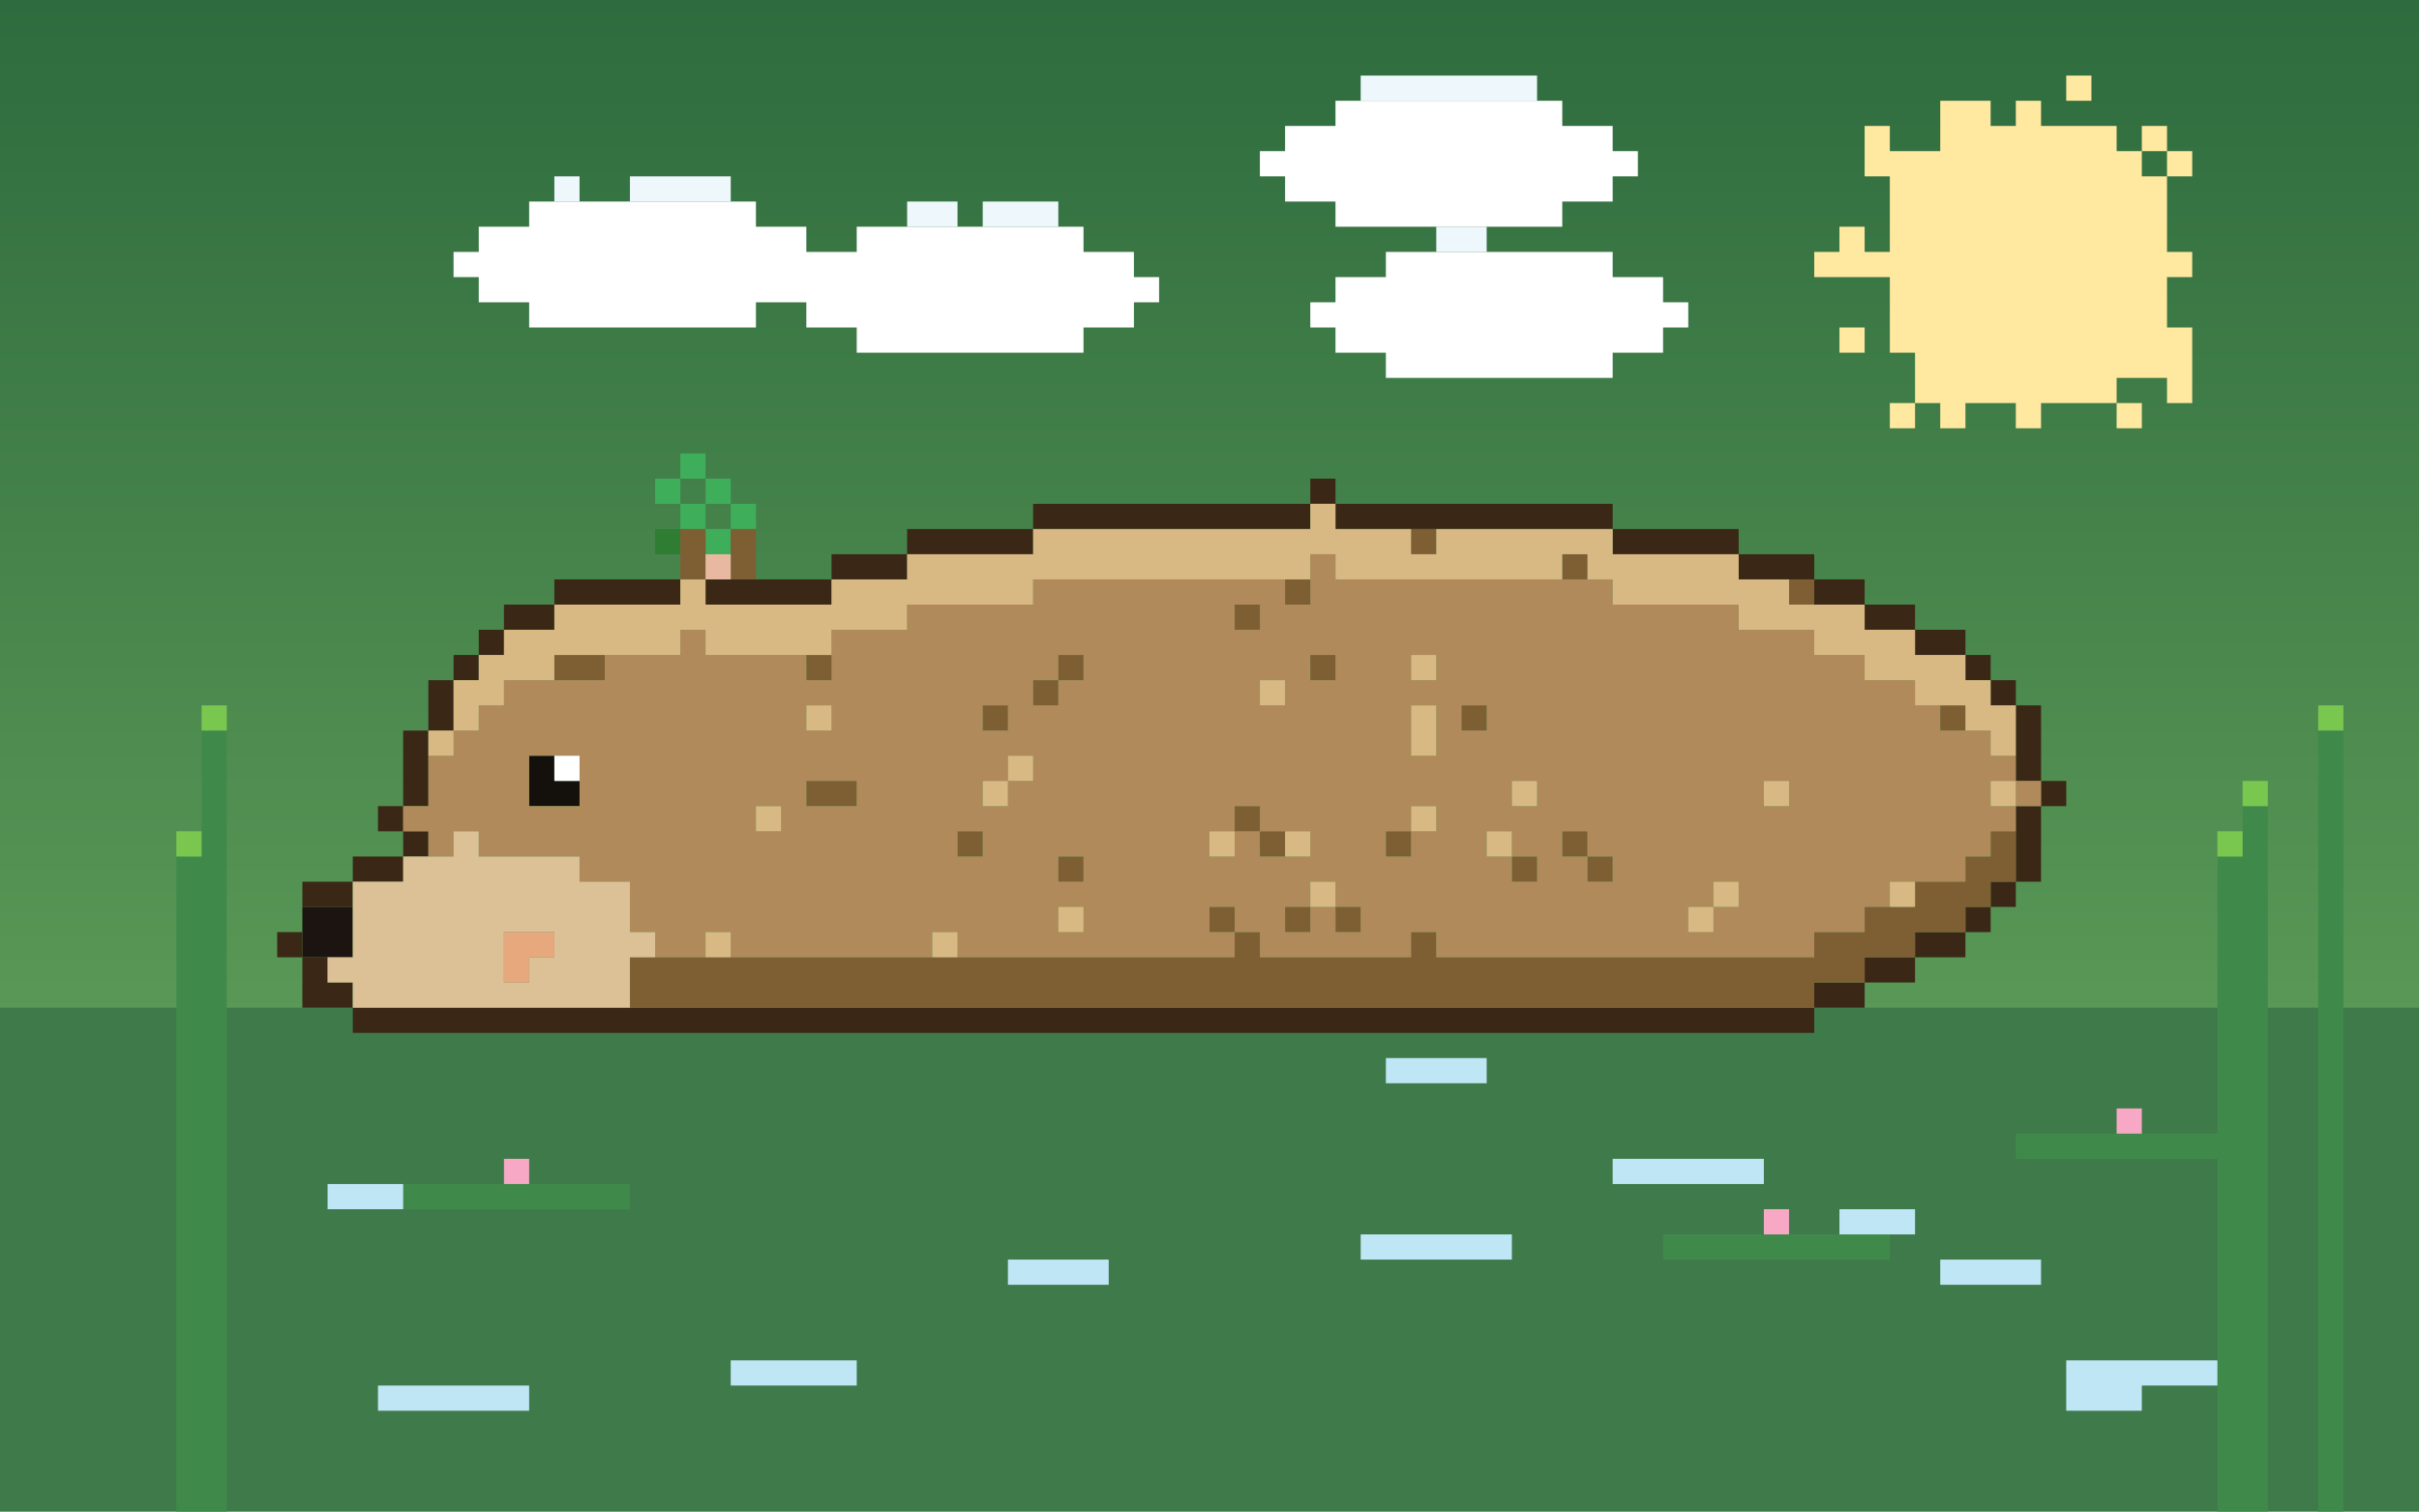
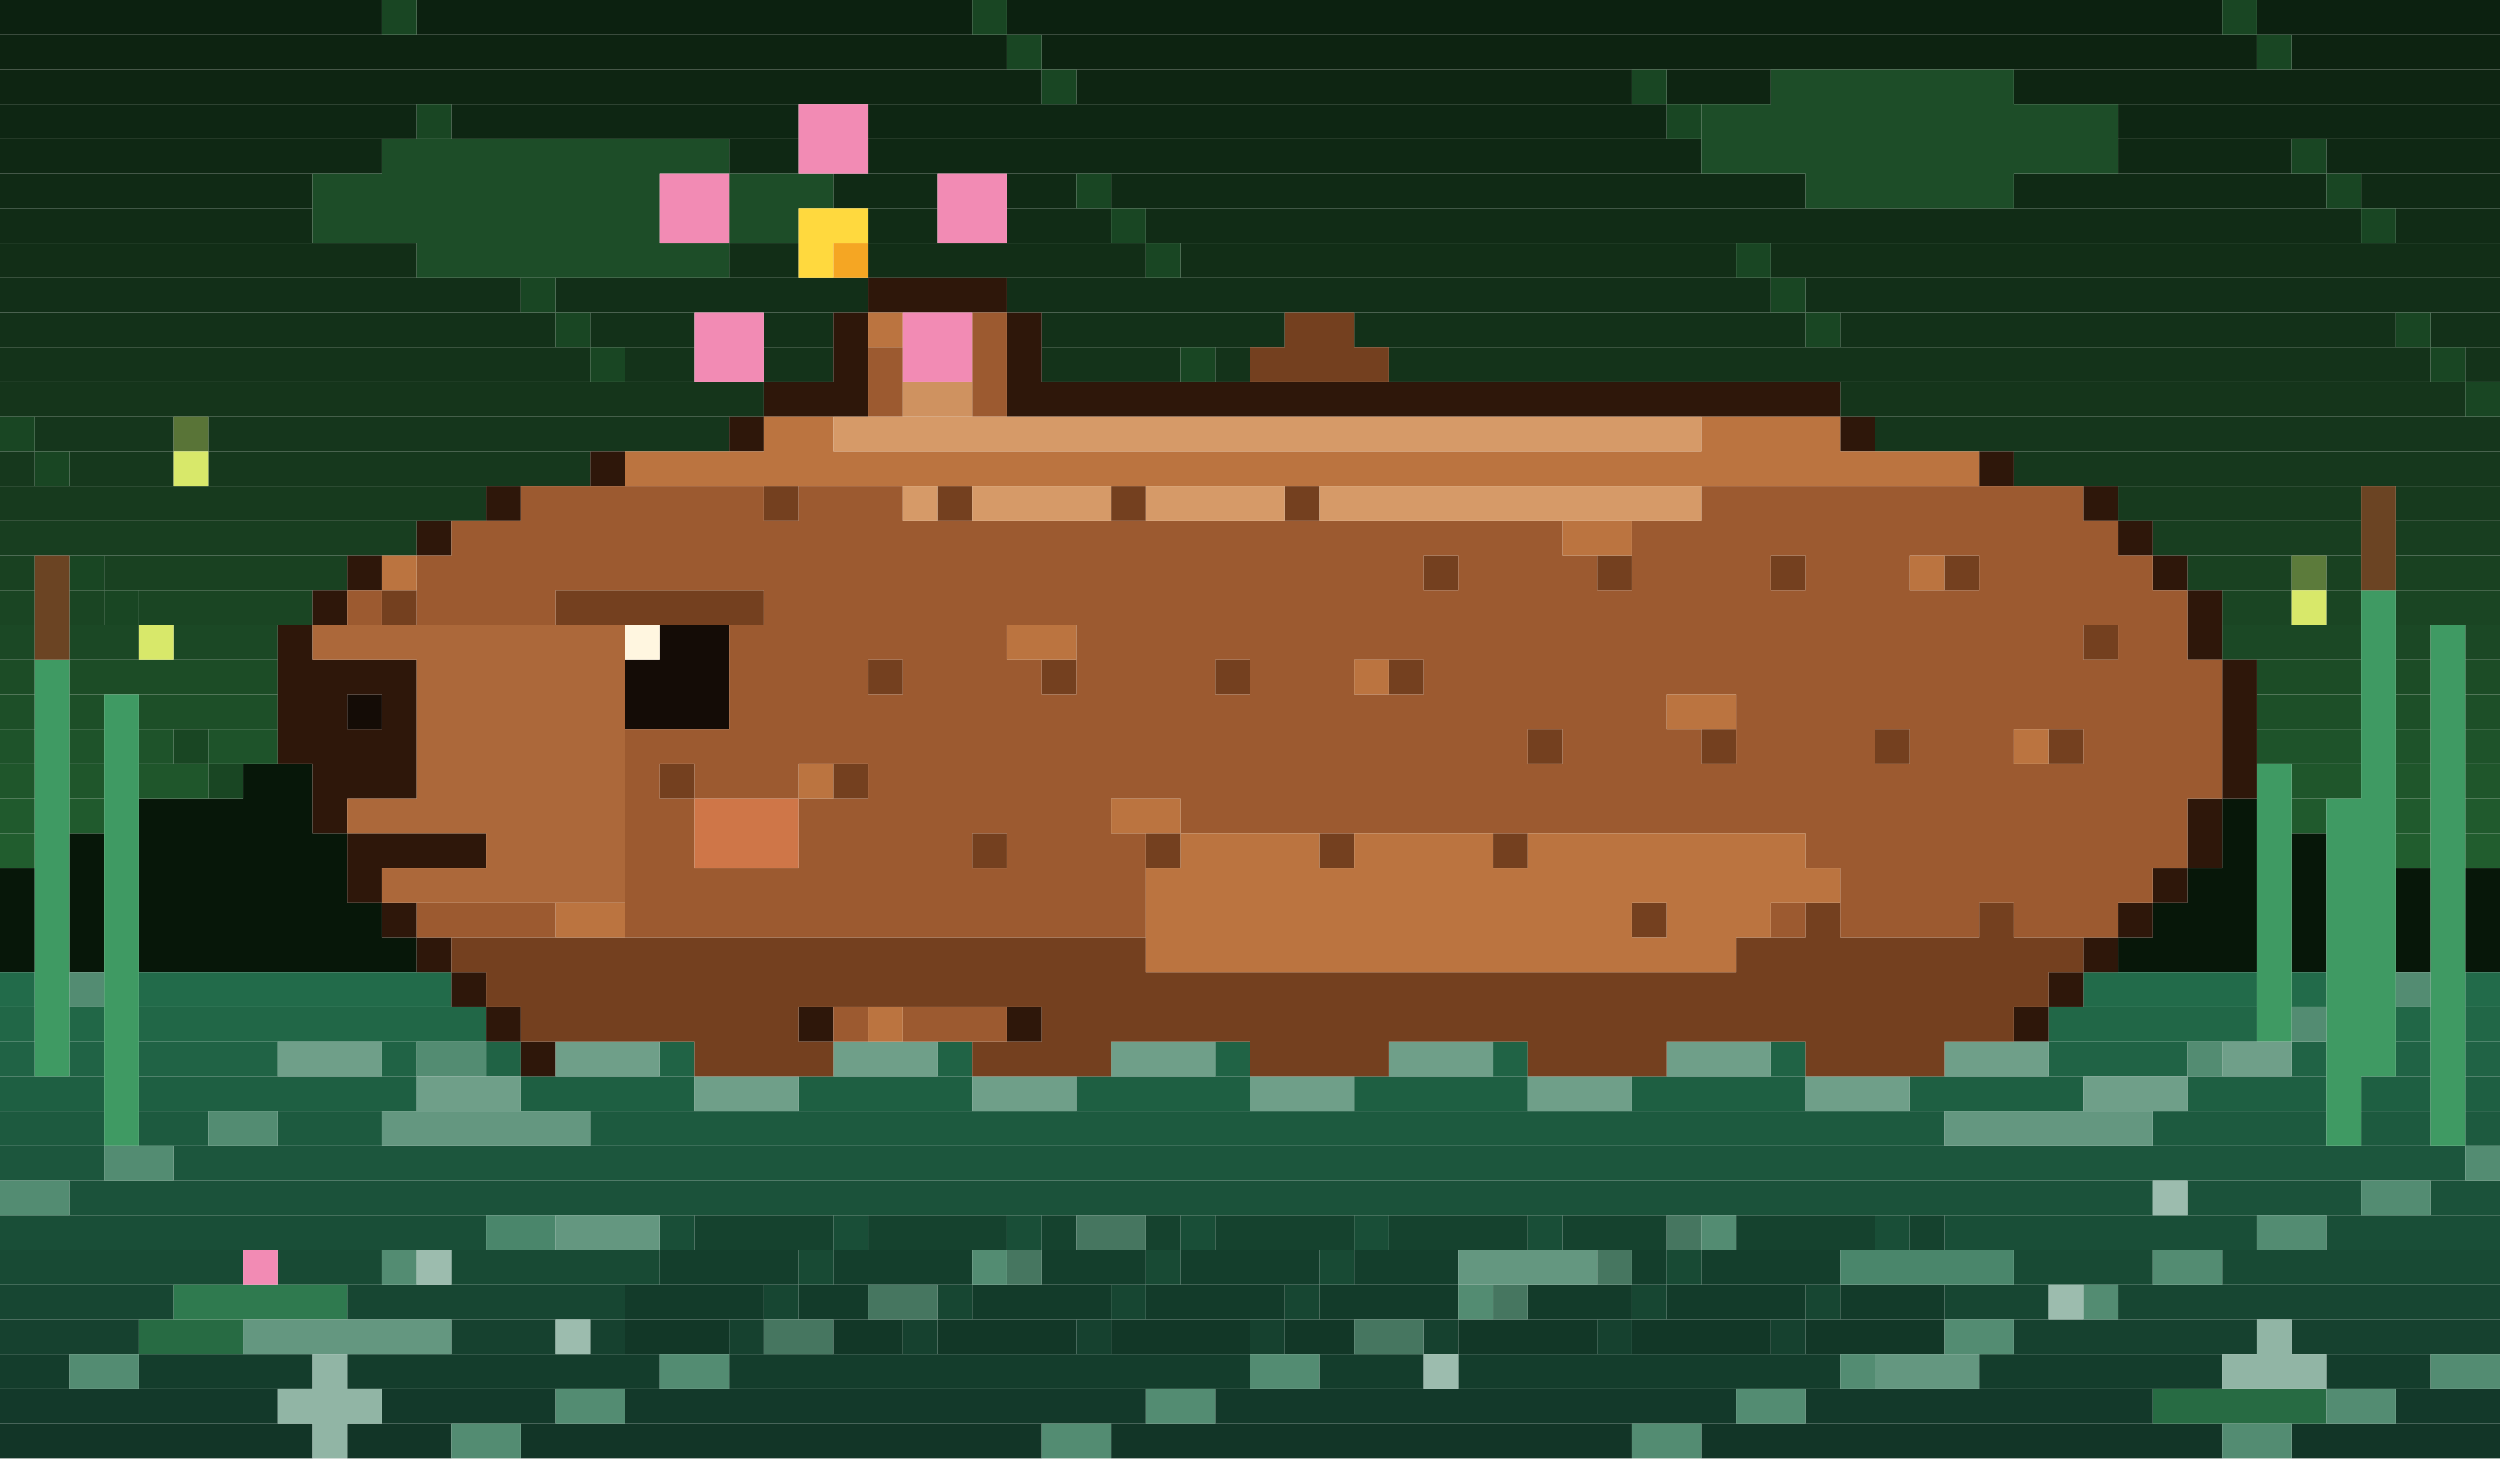
- <svg xmlns="http://www.w3.org/2000/svg" viewBox="0 0 480 300">
-   <defs>
-     <linearGradient id="g" x1="0" y1="0" x2="0" y2="1">
-       <stop offset="0" stop-color="#2e6b3e" />
-       <stop offset="1" stop-color="#6fae62" />
-     </linearGradient>
-   </defs>
-   <rect width="480" height="300" fill="url(#g)" />
-   <rect y="200" width="480" height="100" fill="#3f7a4a" />
-   <path fill="#14100c" d="M105 150h5v5H105zM105 155h10v5H105z" />
-   <path fill="#1c1410" d="M60 180h10v5H60zM60 185h10v5H60z" />
-   <path fill="#2e7d32" d="M130 105h5v5H130z" />
-   <path fill="#3a2716" d="M260 95h5v5H260zM205 100h55v5H205zM265 100h55v5H265zM180 105h25v5H180zM320 105h25v5H320zM165 110h15v5H165zM345 110h15v5H345zM110 115h25v5H110zM140 115h25v5H140zM360 115h10v5H360zM100 120h10v5H100zM370 120h10v5H370zM95 125h5v5H95zM380 125h10v5H380zM90 130h5v5H90zM390 130h5v5H390zM85 135h5v5H85zM395 135h5v5H395zM85 140h5v5H85zM400 140h5v5H400zM80 145h5v5H80zM400 145h5v5H400zM80 150h5v5H80zM400 150h5v5H400zM80 155h5v5H80zM405 155h5v5H405zM75 160h5v5H75zM400 160h5v5H400zM80 165h5v5H80zM400 165h5v5H400zM70 170h10v5H70zM400 170h5v5H400zM60 175h10v5H60zM395 175h5v5H395zM390 180h5v5H390zM55 185h5v5H55zM380 185h10v5H380zM60 190h5v5H60zM370 190h10v5H370zM60 195h10v5H60zM360 195h10v5H360zM70 200h290v5H70z" />
-   <path fill="#3f8a4a" d="M40 145h5v5H40zM460 145h5v5H460zM40 150h5v5H40zM460 150h5v5H460zM40 155h5v5H40zM460 155h5v5H460zM40 160h5v5H40zM445 160h5v5H445zM460 160h5v5H460zM40 165h5v5H40zM445 165h5v5H445zM460 165h5v5H460zM35 170h10v5H35zM440 170h10v5H440zM460 170h5v5H460zM35 175h10v5H35zM440 175h10v5H440zM460 175h5v5H460zM35 180h10v5H35zM440 180h10v5H440zM460 180h5v5H460zM35 185h10v5H35zM440 185h10v5H440zM460 185h5v5H460zM35 190h10v5H35zM440 190h10v5H440zM460 190h5v5H460zM35 195h10v5H35zM440 195h10v5H440zM460 195h5v5H460zM35 200h10v5H35zM440 200h10v5H440zM460 200h5v5H460zM35 205h10v5H35zM440 205h10v5H440zM460 205h5v5H460zM35 210h10v5H35zM440 210h10v5H440zM460 210h5v5H460zM35 215h10v5H35zM440 215h10v5H440zM460 215h5v5H460zM35 220h10v5H35zM440 220h10v5H440zM460 220h5v5H460zM35 225h10v5H35zM400 225h50v5H400zM460 225h5v5H460zM35 230h10v5H35zM440 230h10v5H440zM460 230h5v5H460zM35 235h10v5H35zM80 235h45v5H80zM440 235h10v5H440zM460 235h5v5H460zM35 240h10v5H35zM440 240h10v5H440zM460 240h5v5H460zM35 245h10v5H35zM330 245h45v5H330zM440 245h10v5H440zM460 245h5v5H460zM35 250h10v5H35zM440 250h10v5H440zM460 250h5v5H460zM35 255h10v5H35zM440 255h10v5H440zM460 255h5v5H460zM35 260h10v5H35zM440 260h10v5H440zM460 260h5v5H460zM35 265h10v5H35zM440 265h10v5H440zM460 265h5v5H460zM35 270h10v5H35zM440 270h10v5H440zM460 270h5v5H460zM35 275h10v5H35zM440 275h10v5H440zM460 275h5v5H460zM35 280h10v5H35zM440 280h10v5H440zM460 280h5v5H460zM35 285h10v5H35zM440 285h10v5H440zM460 285h5v5H460zM35 290h10v5H35zM440 290h10v5H440zM460 290h5v5H460zM35 295h10v5H35zM440 295h10v5H440zM460 295h5v5H460z" />
-   <path fill="#3fae5a" d="M135 90h5v5H135zM130 95h5v5H130zM140 95h5v5H140zM135 100h5v5H135zM145 100h5v5H145zM140 105h5v5H140z" />
-   <path fill="#7ac74f" d="M40 140h5v5H40zM460 140h5v5H460zM445 155h5v5H445zM35 165h5v5H35zM440 165h5v5H440z" />
-   <path fill="#7d5f33" d="M135 105h5v5H135zM145 105h5v5H145zM280 105h5v5H280zM135 110h5v5H135zM145 110h5v5H145zM310 110h5v5H310zM255 115h5v5H255zM355 115h5v5H355zM245 120h5v5H245zM110 130h10v5H110zM160 130h5v5H160zM210 130h5v5H210zM260 130h5v5H260zM205 135h5v5H205zM195 140h5v5H195zM290 140h5v5H290zM385 140h5v5H385zM160 155h10v5H160zM245 160h5v5H245zM190 165h5v5H190zM250 165h5v5H250zM275 165h5v5H275zM310 165h5v5H310zM395 165h5v5H395zM210 170h5v5H210zM300 170h5v5H300zM315 170h5v5H315zM390 170h10v5H390zM380 175h15v5H380zM240 180h5v5H240zM255 180h5v5H255zM265 180h5v5H265zM370 180h20v5H370zM245 185h5v5H245zM280 185h5v5H280zM360 185h20v5H360zM125 190h245v5H125zM125 195h235v5H125z" />
-   <path fill="#b08a5a" d="M260 110h5v5H260zM205 115h50v5H205zM260 115h60v5H260zM180 120h65v5H180zM250 120h95v5H250zM135 125h5v5H135zM165 125h195v5H165zM120 130h40v5H120zM165 130h45v5H165zM215 130h45v5H215zM265 130h15v5H265zM285 130h85v5H285zM100 135h105v5H100zM210 135h40v5H210zM255 135h125v5H255zM95 140h65v5H95zM165 140h30v5H165zM200 140h80v5H200zM285 140h5v5H285zM295 140h90v5H295zM90 145h190v5H90zM285 145h110v5H285zM85 150h20v5H85zM115 150h85v5H115zM205 150h195v5H205zM85 155h20v5H85zM115 155h45v5H115zM170 155h25v5H170zM200 155h100v5H200zM305 155h45v5H305zM355 155h40v5H355zM400 155h5v5H400zM80 160h70v5H80zM155 160h90v5H155zM250 160h30v5H250zM285 160h115v5H285zM85 165h5v5H85zM95 165h95v5H95zM195 165h45v5H195zM245 165h5v5H245zM260 165h15v5H260zM280 165h15v5H280zM300 165h10v5H300zM315 165h80v5H315zM115 170h95v5H115zM215 170h85v5H215zM305 170h10v5H305zM320 170h70v5H320zM125 175h135v5H125zM265 175h75v5H265zM345 175h30v5H345zM125 180h85v5H125zM215 180h25v5H215zM245 180h10v5H245zM260 180h5v5H260zM270 180h65v5H270zM340 180h30v5H340zM130 185h10v5H130zM145 185h40v5H145zM190 185h55v5H190zM250 185h30v5H250zM285 185h75v5H285z" />
-   <path fill="#bfe6f5" d="M275 210h20v5H275zM320 230h30v5H320zM65 235h15v5H65zM365 240h15v5H365zM270 245h30v5H270zM200 250h20v5H200zM385 250h20v5H385zM145 270h25v5H145zM410 270h30v5H410zM75 275h30v5H75zM410 275h15v5H410z" />
-   <path fill="#d9b983" d="M260 100h5v5H260zM205 105h75v5H205zM285 105h35v5H285zM180 110h80v5H180zM265 110h45v5H265zM315 110h30v5H315zM135 115h5v5H135zM165 115h40v5H165zM320 115h35v5H320zM110 120h70v5H110zM345 120h25v5H345zM100 125h35v5H100zM140 125h25v5H140zM360 125h20v5H360zM95 130h15v5H95zM280 130h5v5H280zM370 130h20v5H370zM90 135h10v5H90zM250 135h5v5H250zM380 135h15v5H380zM90 140h5v5H90zM160 140h5v5H160zM280 140h5v5H280zM390 140h10v5H390zM85 145h5v5H85zM280 145h5v5H280zM395 145h5v5H395zM200 150h5v5H200zM195 155h5v5H195zM300 155h5v5H300zM350 155h5v5H350zM395 155h5v5H395zM150 160h5v5H150zM280 160h5v5H280zM240 165h5v5H240zM255 165h5v5H255zM295 165h5v5H295zM260 175h5v5H260zM340 175h5v5H340zM375 175h5v5H375zM210 180h5v5H210zM335 180h5v5H335zM140 185h5v5H140zM185 185h5v5H185z" />
-   <path fill="#dcc096" d="M90 165h5v5H90zM80 170h35v5H80zM70 175h55v5H70zM70 180h55v5H70zM70 185h30v5H70zM110 185h20v5H110zM65 190h35v5H65zM105 190h20v5H105zM70 195h55v5H70z" />
-   <path fill="#e8a87e" d="M100 185h10v5H100zM100 190h5v5H100z" />
-   <path fill="#e8b8a0" d="M140 110h5v5H140z" />
-   <path fill="#eef8fc" d="M270 15h35v5H270zM110 35h5v5H110zM125 35h20v5H125zM180 40h10v5H180zM195 40h15v5H195zM285 45h10v5H285z" />
-   <path fill="#f7a8c4" d="M420 220h5v5H420zM100 230h5v5H100zM350 240h5v5H350z" />
-   <path fill="#ffe9a0" d="M410 15h5v5H410zM385 20h10v5H385zM400 20h5v5H400zM370 25h5v5H370zM385 25h35v5H385zM425 25h5v5H425zM370 30h55v5H370zM430 30h5v5H430zM375 35h55v5H375zM375 40h55v5H375zM365 45h5v5H365zM375 45h55v5H375zM360 50h75v5H360zM375 55h55v5H375zM375 60h55v5H375zM365 65h5v5H365zM375 65h60v5H375zM380 70h55v5H380zM380 75h40v5H380zM430 75h5v5H430zM375 80h5v5H375zM385 80h5v5H385zM400 80h5v5H400zM420 80h5v5H420z" />
-   <path fill="#ffffff" d="M265 20h45v5H265zM255 25h65v5H255zM250 30h75v5H250zM255 35h65v5H255zM105 40h45v5H105zM265 40h45v5H265zM95 45h65v5H95zM170 45h45v5H170zM90 50h135v5H90zM275 50h45v5H275zM95 55h135v5H95zM265 55h65v5H265zM105 60h45v5H105zM160 60h65v5H160zM260 60h75v5H260zM170 65h45v5H170zM265 65h65v5H265zM275 70h45v5H275zM110 150h5v5H110z" />
+ <svg xmlns="http://www.w3.org/2000/svg" viewBox="0 0 432 252">
+   <path fill="#071709" d="M42 132h12v6H42zM24 138h30v6H24zM384 138h6v6H384zM12 144h6v6H12zM24 144h36v6H24zM384 144h6v6H384zM396 144h6v6H396zM0 150h6v6H0zM12 150h6v6H12zM24 150h36v6H24zM378 150h12v6H378zM396 150h6v6H396zM414 150h6v6H414zM426 150h6v6H426zM0 156h6v6H0zM12 156h6v6H12zM24 156h42v6H24zM372 156h18v6H372zM396 156h6v6H396zM414 156h6v6H414zM426 156h6v6H426zM0 162h6v6H0zM12 162h6v6H12zM24 162h48v6H24zM366 162h24v6H366zM396 162h6v6H396zM414 162h6v6H414zM426 162h6v6H426z" />
+   <path fill="#0c2110" d="M0 0h66v6H0zM72 0h96v6H72zM174 0h210v6H174zM390 0h42v6H390z" />
+   <path fill="#0d2311" d="M0 6h174v6H0zM180 6h210v6H180zM396 6h36v6H396z" />
+   <path fill="#0e2512" d="M0 12h180v6H0zM186 12h96v6H186zM288 12h18v6H288zM348 12h84v6H348z" />
+   <path fill="#0e2613" d="M0 18h72v6H0zM78 18h60v6H78zM150 18h138v6H150zM366 18h66v6H366z" />
+   <path fill="#0f2814" d="M0 24h66v6H0zM126 24h12v6H126zM150 24h144v6H150zM366 24h30v6H366zM402 24h30v6H402z" />
+   <path fill="#102a15" d="M0 30h54v6H0zM144 30h18v6H144zM174 30h12v6H174zM192 30h120v6H192zM348 30h54v6H348zM408 30h24v6H408z" />
+   <path fill="#112c16" d="M0 36h54v6H0zM150 36h12v6H150zM174 36h18v6H174zM198 36h210v6H198zM414 36h18v6H414z" />
+   <path fill="#122e17" d="M0 42h72v6H0zM126 42h12v6H126zM150 42h48v6H150zM204 42h96v6H204zM306 42h126v6H306z" />
+   <path fill="#122f18" d="M0 48h90v6H0zM96 48h54v6H96zM174 48h132v6H174zM312 48h120v6H312z" />
+   <path fill="#123527" d="M0 246h54v6H0zM60 246h18v6H60zM90 246h90v6H90zM192 246h90v6H192zM294 246h90v6H294zM396 246h36v6H396z" />
+   <path fill="#123727" d="M108 228h18v6H108zM144 228h12v6H144zM162 228h24v6H162zM192 228h24v6H192zM222 228h12v6H222zM252 228h24v6H252zM282 228h24v6H282zM312 228h24v6H312z" />
+   <path fill="#133119" d="M0 54h96v6H0zM102 54h18v6H102zM132 54h12v6H132zM180 54h42v6H180zM234 54h78v6H234zM318 54h96v6H318zM420 54h12v6H420z" />
+   <path fill="#13392a" d="M0 240h48v6H0zM66 240h30v6H66zM108 240h90v6H108zM210 240h90v6H210zM312 240h60v6H312zM414 240h18v6H414z" />
+   <path fill="#133b2a" d="M108 222h24v6H108zM138 222h12v6H138zM168 222h24v6H168zM198 222h24v6H198zM228 222h24v6H228zM264 222h18v6H264zM288 222h24v6H288zM318 222h18v6H318z" />
+   <path fill="#140c06" d="M114 108h12v6H114zM108 114h18v6H108zM60 120h6v6H60zM108 120h18v6H108z" />
+   <path fill="#14331a" d="M0 60h102v6H0zM108 60h12v6H108zM132 60h12v6H132zM180 60h24v6H180zM210 60h6v6H210zM240 60h180v6H240zM426 60h6v6H426z" />
+   <path fill="#143d2c" d="M0 234h12v6H0zM24 234h30v6H24zM60 234h54v6H60zM126 234h90v6H126zM228 234h18v6H228zM252 234h66v6H252zM342 234h42v6H342zM402 234h18v6H402z" />
+   <path fill="#143e2c" d="M114 216h24v6H114zM144 216h24v6H144zM180 216h18v6H180zM204 216h24v6H204zM234 216h18v6H234zM282 216h6v6H282zM294 216h24v6H294z" />
+   <path fill="#15351b" d="M0 66h132v6H0zM318 66h108v6H318z" />
+   <path fill="#15361c" d="M6 72h24v6H6zM36 72h90v6H36zM324 72h108v6H324z" />
+   <path fill="#15422e" d="M120 210h24v6H120zM150 210h24v6H150zM180 210h6v6H180zM198 210h6v6H198zM210 210h24v6H210zM240 210h24v6H240zM270 210h18v6H270zM300 210h24v6H300zM330 210h6v6H330z" />
+   <path fill="#16381d" d="M0 78h6v6H0zM12 78h18v6H12zM36 78h66v6H36zM348 78h84v6H348z" />
+   <path fill="#16412f" d="M0 228h24v6H0zM78 228h18v6H78zM102 228h6v6H102zM126 228h6v6H126zM156 228h6v6H156zM186 228h6v6H186zM216 228h6v6H216zM246 228h6v6H246zM276 228h6v6H276zM306 228h6v6H306zM348 228h42v6H348zM396 228h36v6H396z" />
+   <path fill="#173a1e" d="M0 84h84v6H0zM366 84h42v6H366zM414 84h18v6H414z" />
+   <path fill="#174632" d="M0 222h30v6H0zM60 222h48v6H60zM132 222h6v6H132zM162 222h6v6H162zM192 222h6v6H192zM222 222h6v6H222zM282 222h6v6H282zM312 222h6v6H312zM336 222h18v6H336zM366 222h66v6H366z" />
+   <path fill="#183e20" d="M0 90h72v6H0zM372 90h36v6H372zM414 90h18v6H414z" />
+   <path fill="#184a34" d="M0 216h42v6H0zM48 216h18v6H48zM78 216h36v6H78zM138 216h6v6H138zM198 216h6v6H198zM228 216h6v6H228zM288 216h6v6H288zM348 216h24v6H348zM384 216h48v6H384z" />
+   <path fill="#194121" d="M0 96h6v6H0zM18 96h42v6H18zM378 96h18v6H378zM402 96h6v6H402zM414 96h18v6H414z" />
+   <path fill="#194623" d="M66 0h6v6H66zM168 0h6v6H168zM384 0h6v6H384zM174 6h6v6H174zM390 6h6v6H390zM180 12h6v6H180zM282 12h6v6H282zM72 18h6v6H72zM288 18h6v6H288zM396 24h6v6H396zM186 30h6v6H186zM402 30h6v6H402zM192 36h6v6H192zM408 36h6v6H408zM198 42h6v6H198zM300 42h6v6H300zM90 48h6v6H90zM306 48h6v6H306zM96 54h6v6H96zM312 54h6v6H312zM414 54h6v6H414zM102 60h6v6H102zM204 60h6v6H204zM420 60h6v6H420zM426 66h6v6H426zM0 72h6v6H0zM6 78h6v6H6zM12 96h6v6H12zM18 102h6v6H18zM30 126h6v6H30zM36 132h6v6H36z" />
+   <path fill="#194e37" d="M0 210h84v6H0zM114 210h6v6H114zM144 210h6v6H144zM174 210h6v6H174zM204 210h6v6H204zM234 210h6v6H234zM264 210h6v6H264zM324 210h6v6H324zM336 210h54v6H336zM402 210h30v6H402z" />
+   <path fill="#1a4523" d="M0 102h6v6H0zM12 102h6v6H12zM24 102h30v6H24zM384 102h12v6H384zM402 102h6v6H402zM414 102h18v6H414z" />
+   <path fill="#1b4825" d="M0 108h6v6H0zM12 108h12v6H12zM30 108h18v6H30zM384 108h24v6H384zM414 108h6v6H414zM426 108h6v6H426z" />
+   <path fill="#1b523a" d="M12 204h360v6H12zM378 204h30v6H378zM420 204h12v6H420z" />
+   <path fill="#1c4c26" d="M0 114h6v6H0zM12 114h36v6H12zM390 114h18v6H390zM414 114h6v6H414zM426 114h6v6H426z" />
+   <path fill="#1c563d" d="M0 198h18v6H0zM30 198h396v6H30z" />
+   <path fill="#1d4d28" d="M306 12h42v6H306zM294 18h72v6H294zM66 24h60v6H66zM294 24h72v6H294zM54 30h60v6H54zM126 30h18v6H126zM312 30h36v6H312zM54 36h60v6H54zM126 36h12v6H126zM72 42h54v6H72z" />
+   <path fill="#1d4f28" d="M0 120h6v6H0zM12 120h6v6H12zM24 120h24v6H24zM390 120h18v6H390zM414 120h6v6H414zM426 120h6v6H426z" />
+   <path fill="#1d5a3f" d="M0 192h18v6H0zM24 192h12v6H24zM48 192h18v6H48zM102 192h234v6H102zM372 192h30v6H372zM408 192h12v6H408zM426 192h6v6H426z" />
+   <path fill="#1e532a" d="M0 126h6v6H0zM12 126h6v6H12zM24 126h6v6H24zM36 126h12v6H36zM390 126h18v6H390zM414 126h6v6H414zM426 126h6v6H426z" />
+   <path fill="#1e5f42" d="M0 186h18v6H0zM24 186h48v6H24zM90 186h30v6H90zM138 186h30v6H138zM186 186h30v6H186zM234 186h30v6H234zM282 186h30v6H282zM330 186h30v6H330zM378 186h24v6H378zM408 186h12v6H408zM426 186h6v6H426z" />
+   <path fill="#1f562b" d="M0 132h6v6H0zM12 132h6v6H12zM24 132h12v6H24zM396 132h12v6H396zM414 132h6v6H414zM426 132h6v6H426z" />
+   <path fill="#205a2d" d="M0 138h6v6H0zM12 138h6v6H12zM396 138h6v6H396zM414 138h6v6H414zM426 138h6v6H426z" />
+   <path fill="#206345" d="M0 180h6v6H0zM12 180h6v6H12zM24 180h24v6H24zM66 180h6v6H66zM84 180h6v6H84zM114 180h6v6H114zM162 180h6v6H162zM210 180h6v6H210zM258 180h6v6H258zM306 180h6v6H306zM354 180h24v6H354zM396 180h6v6H396zM414 180h6v6H414zM426 180h6v6H426z" />
+   <path fill="#215d2e" d="M0 144h6v6H0zM414 144h6v6H414zM426 144h6v6H426z" />
+   <path fill="#216747" d="M0 174h6v6H0zM12 174h6v6H12zM24 174h60v6H24zM354 174h36v6H354zM414 174h6v6H414zM426 174h6v6H426z" />
+   <path fill="#226b4a" d="M0 168h6v6H0zM24 168h54v6H24zM360 168h30v6H360zM396 168h6v6H396zM426 168h6v6H426z" />
+   <path fill="#276b43" d="M24 228h18v6H24zM372 240h30v6H372z" />
+   <path fill="#2e170a" d="M150 48h24v6H150zM144 54h6v6H144zM174 54h6v6H174zM144 60h6v6H144zM174 60h6v6H174zM132 66h18v6H132zM174 66h144v6H174zM126 72h6v6H126zM318 72h6v6H318zM102 78h6v6H102zM342 78h6v6H342zM84 84h6v6H84zM360 84h6v6H360zM72 90h6v6H72zM366 90h6v6H366zM60 96h6v6H60zM372 96h6v6H372zM54 102h6v6H54zM378 102h6v6H378zM48 108h6v6H48zM378 108h6v6H378zM48 114h24v6H48zM384 114h6v6H384zM48 120h12v6H48zM66 120h6v6H66zM384 120h6v6H384zM48 126h24v6H48zM384 126h6v6H384zM54 132h18v6H54zM384 132h6v6H384zM54 138h6v6H54zM378 138h6v6H378zM60 144h24v6H60zM378 144h6v6H378zM60 150h6v6H60zM372 150h6v6H372zM66 156h6v6H66zM366 156h6v6H366zM72 162h6v6H72zM360 162h6v6H360zM78 168h6v6H78zM354 168h6v6H354zM84 174h6v6H84zM138 174h6v6H138zM174 174h6v6H174zM348 174h6v6H348zM90 180h6v6H90z" />
+   <path fill="#2f7a4f" d="M30 222h30v6H30z" />
+   <path fill="#3f9a63" d="M408 102h6v6H408zM408 108h6v6H408zM420 108h6v6H420zM6 114h6v6H6zM408 114h6v6H408zM420 114h6v6H420zM6 120h6v6H6zM18 120h6v6H18zM408 120h6v6H408zM420 120h6v6H420zM6 126h6v6H6zM18 126h6v6H18zM408 126h6v6H408zM420 126h6v6H420zM6 132h6v6H6zM18 132h6v6H18zM390 132h6v6H390zM408 132h6v6H408zM420 132h6v6H420zM6 138h6v6H6zM18 138h6v6H18zM390 138h6v6H390zM402 138h12v6H402zM420 138h6v6H420zM6 144h6v6H6zM18 144h6v6H18zM390 144h6v6H390zM402 144h12v6H402zM420 144h6v6H420zM6 150h6v6H6zM18 150h6v6H18zM390 150h6v6H390zM402 150h12v6H402zM420 150h6v6H420zM6 156h6v6H6zM18 156h6v6H18zM390 156h6v6H390zM402 156h12v6H402zM420 156h6v6H420zM6 162h6v6H6zM18 162h6v6H18zM390 162h6v6H390zM402 162h12v6H402zM420 162h6v6H420zM6 168h6v6H6zM18 168h6v6H18zM390 168h6v6H390zM402 168h12v6H402zM420 168h6v6H420zM6 174h6v6H6zM18 174h6v6H18zM390 174h6v6H390zM402 174h12v6H402zM420 174h6v6H420zM6 180h6v6H6zM18 180h6v6H18zM402 180h12v6H402zM420 180h6v6H420zM18 186h6v6H18zM402 186h6v6H402zM420 186h6v6H420zM18 192h6v6H18zM402 192h6v6H402zM420 192h6v6H420z" />
+   <path fill="#467660" d="M186 210h12v6H186zM288 210h6v6H288zM174 216h6v6H174zM276 216h6v6H276zM150 222h12v6H150zM258 222h6v6H258zM132 228h12v6H132zM234 228h12v6H234z" />
+   <path fill="#4a866b" d="M84 210h12v6H84zM318 216h30v6H318z" />
+   <path fill="#538c72" d="M12 168h6v6H12zM414 168h6v6H414zM396 174h6v6H396zM72 180h12v6H72zM378 180h6v6H378zM36 192h12v6H36zM18 198h12v6H18zM426 198h6v6H426zM0 204h12v6H0zM408 204h12v6H408zM294 210h6v6H294zM390 210h12v6H390zM66 216h6v6H66zM168 216h6v6H168zM372 216h12v6H372zM252 222h6v6H252zM360 222h6v6H360zM336 228h12v6H336zM12 234h12v6H12zM114 234h12v6H114zM216 234h12v6H216zM318 234h6v6H318zM420 234h12v6H420zM96 240h12v6H96zM198 240h12v6H198zM300 240h12v6H300zM402 240h12v6H402zM78 246h12v6H78zM180 246h12v6H180zM282 246h12v6H282zM384 246h12v6H384z" />
+   <path fill="#597437" d="M30 72h6v6H30z" />
+   <path fill="#5c7b3b" d="M396 96h6v6H396z" />
+   <path fill="#649780" d="M66 192h36v6H66zM336 192h36v6H336zM96 210h18v6H96zM252 216h24v6H252zM42 228h36v6H42zM324 234h18v6H324z" />
+   <path fill="#6b4423" d="M408 84h6v6H408zM408 90h6v6H408zM6 96h6v6H6zM408 96h6v6H408zM6 102h6v6H6zM6 108h6v6H6z" />
+   <path fill="#6f9f89" d="M48 180h18v6H48zM96 180h18v6H96zM144 180h18v6H144zM192 180h18v6H192zM240 180h18v6H240zM288 180h18v6H288zM336 180h18v6H336zM384 180h12v6H384zM72 186h18v6H72zM120 186h18v6H120zM168 186h18v6H168zM216 186h18v6H216zM264 186h18v6H264zM312 186h18v6H312zM360 186h18v6H360z" />
+   <path fill="#74401f" d="M222 54h12v6H222zM216 60h24v6H216zM132 84h6v6H132zM162 84h6v6H162zM192 84h6v6H192zM222 84h6v6H222zM246 96h6v6H246zM276 96h6v6H276zM306 96h6v6H306zM336 96h6v6H336zM66 102h6v6H66zM96 102h36v6H96zM360 108h6v6H360zM150 114h6v6H150zM180 114h6v6H180zM210 114h6v6H210zM240 114h6v6H240zM264 126h6v6H264zM294 126h6v6H294zM324 126h6v6H324zM354 126h6v6H354zM114 132h6v6H114zM144 132h6v6H144zM168 144h6v6H168zM198 144h6v6H198zM228 144h6v6H228zM258 144h6v6H258zM282 156h6v6H282zM312 156h6v6H312zM342 156h6v6H342zM78 162h120v6H78zM300 162h60v6H300zM84 168h270v6H84zM90 174h48v6H90zM180 174h168v6H180zM120 180h24v6H120zM168 180h24v6H168zM216 180h24v6H216zM264 180h24v6H264zM312 180h24v6H312z" />
+   <path fill="#91b5a5" d="M390 228h6v6H390zM54 234h6v6H54zM384 234h18v6H384zM48 240h18v6H48zM54 246h6v6H54z" />
+   <path fill="#9c5a30" d="M168 54h6v6H168zM150 60h6v6H150zM168 60h6v6H168zM150 66h6v6H150zM168 66h6v6H168zM90 84h42v6H90zM138 84h18v6H138zM294 84h66v6H294zM78 90h192v6H78zM282 90h84v6H282zM72 96h174v6H72zM252 96h24v6H252zM282 96h24v6H282zM312 96h18v6H312zM342 96h30v6H342zM60 102h6v6H60zM72 102h24v6H72zM132 102h246v6H132zM126 108h48v6H126zM186 108h174v6H186zM366 108h12v6H366zM126 114h24v6H126zM156 114h24v6H156zM186 114h24v6H186zM216 114h18v6H216zM246 114h138v6H246zM126 120h162v6H126zM300 120h84v6H300zM108 126h156v6H108zM270 126h24v6H270zM300 126h24v6H300zM330 126h18v6H330zM360 126h24v6H360zM108 132h6v6H108zM120 132h18v6H120zM150 132h234v6H150zM108 138h12v6H108zM138 138h54v6H138zM204 138h174v6H204zM108 144h12v6H108zM138 144h30v6H138zM174 144h24v6H174zM312 144h66v6H312zM108 150h90v6H108zM318 150h54v6H318zM72 156h24v6H72zM108 156h90v6H108zM306 156h6v6H306zM318 156h24v6H318zM348 156h18v6H348zM144 174h6v6H144zM156 174h18v6H156z" />
+   <path fill="#9cbcae" d="M372 204h6v6H372zM72 216h6v6H72zM354 222h6v6H354zM96 228h6v6H96zM246 234h6v6H246z" />
+   <path fill="#ac683a" d="M54 108h54v6H54zM72 114h36v6H72zM72 120h36v6H72zM72 126h36v6H72zM72 132h36v6H72zM60 138h48v6H60zM84 144h24v6H84zM66 150h42v6H66z" />
+   <path fill="#bb7440" d="M150 54h6v6H150zM132 72h12v6H132zM294 72h24v6H294zM108 78h234v6H108zM270 90h12v6H270zM66 96h6v6H66zM330 96h6v6H330zM174 108h12v6H174zM234 114h6v6H234zM288 120h12v6H288zM348 126h6v6H348zM138 132h6v6H138zM192 138h12v6H192zM204 144h24v6H204zM234 144h24v6H234zM264 144h48v6H264zM198 150h120v6H198zM96 156h12v6H96zM198 156h84v6H198zM288 156h18v6H288zM198 162h102v6H198zM150 174h6v6H150z" />
+   <path fill="#cf7648" d="M120 138h18v6H120zM120 144h18v6H120z" />
+   <path fill="#cf9260" d="M156 66h12v6H156z" />
+   <path fill="#d69a68" d="M144 72h150v6H144zM156 84h6v6H156zM168 84h24v6H168zM198 84h24v6H198zM228 84h66v6H228z" />
+   <path fill="#d8e86a" d="M30 78h6v6H30zM396 102h6v6H396zM24 108h6v6H24z" />
+   <path fill="#f28bb4" d="M138 18h12v6H138zM138 24h12v6H138zM114 30h12v6H114zM162 30h12v6H162zM114 36h12v6H114zM162 36h12v6H162zM120 54h12v6H120zM156 54h12v6H156zM120 60h12v6H120zM156 60h12v6H156zM42 216h6v6H42z" />
+   <path fill="#f5a623" d="M144 42h6v6H144z" />
+   <path fill="#ffd93e" d="M138 36h12v6H138zM138 42h6v6H138z" />
+   <path fill="#fff6e0" d="M108 108h6v6H108z" />
</svg>
